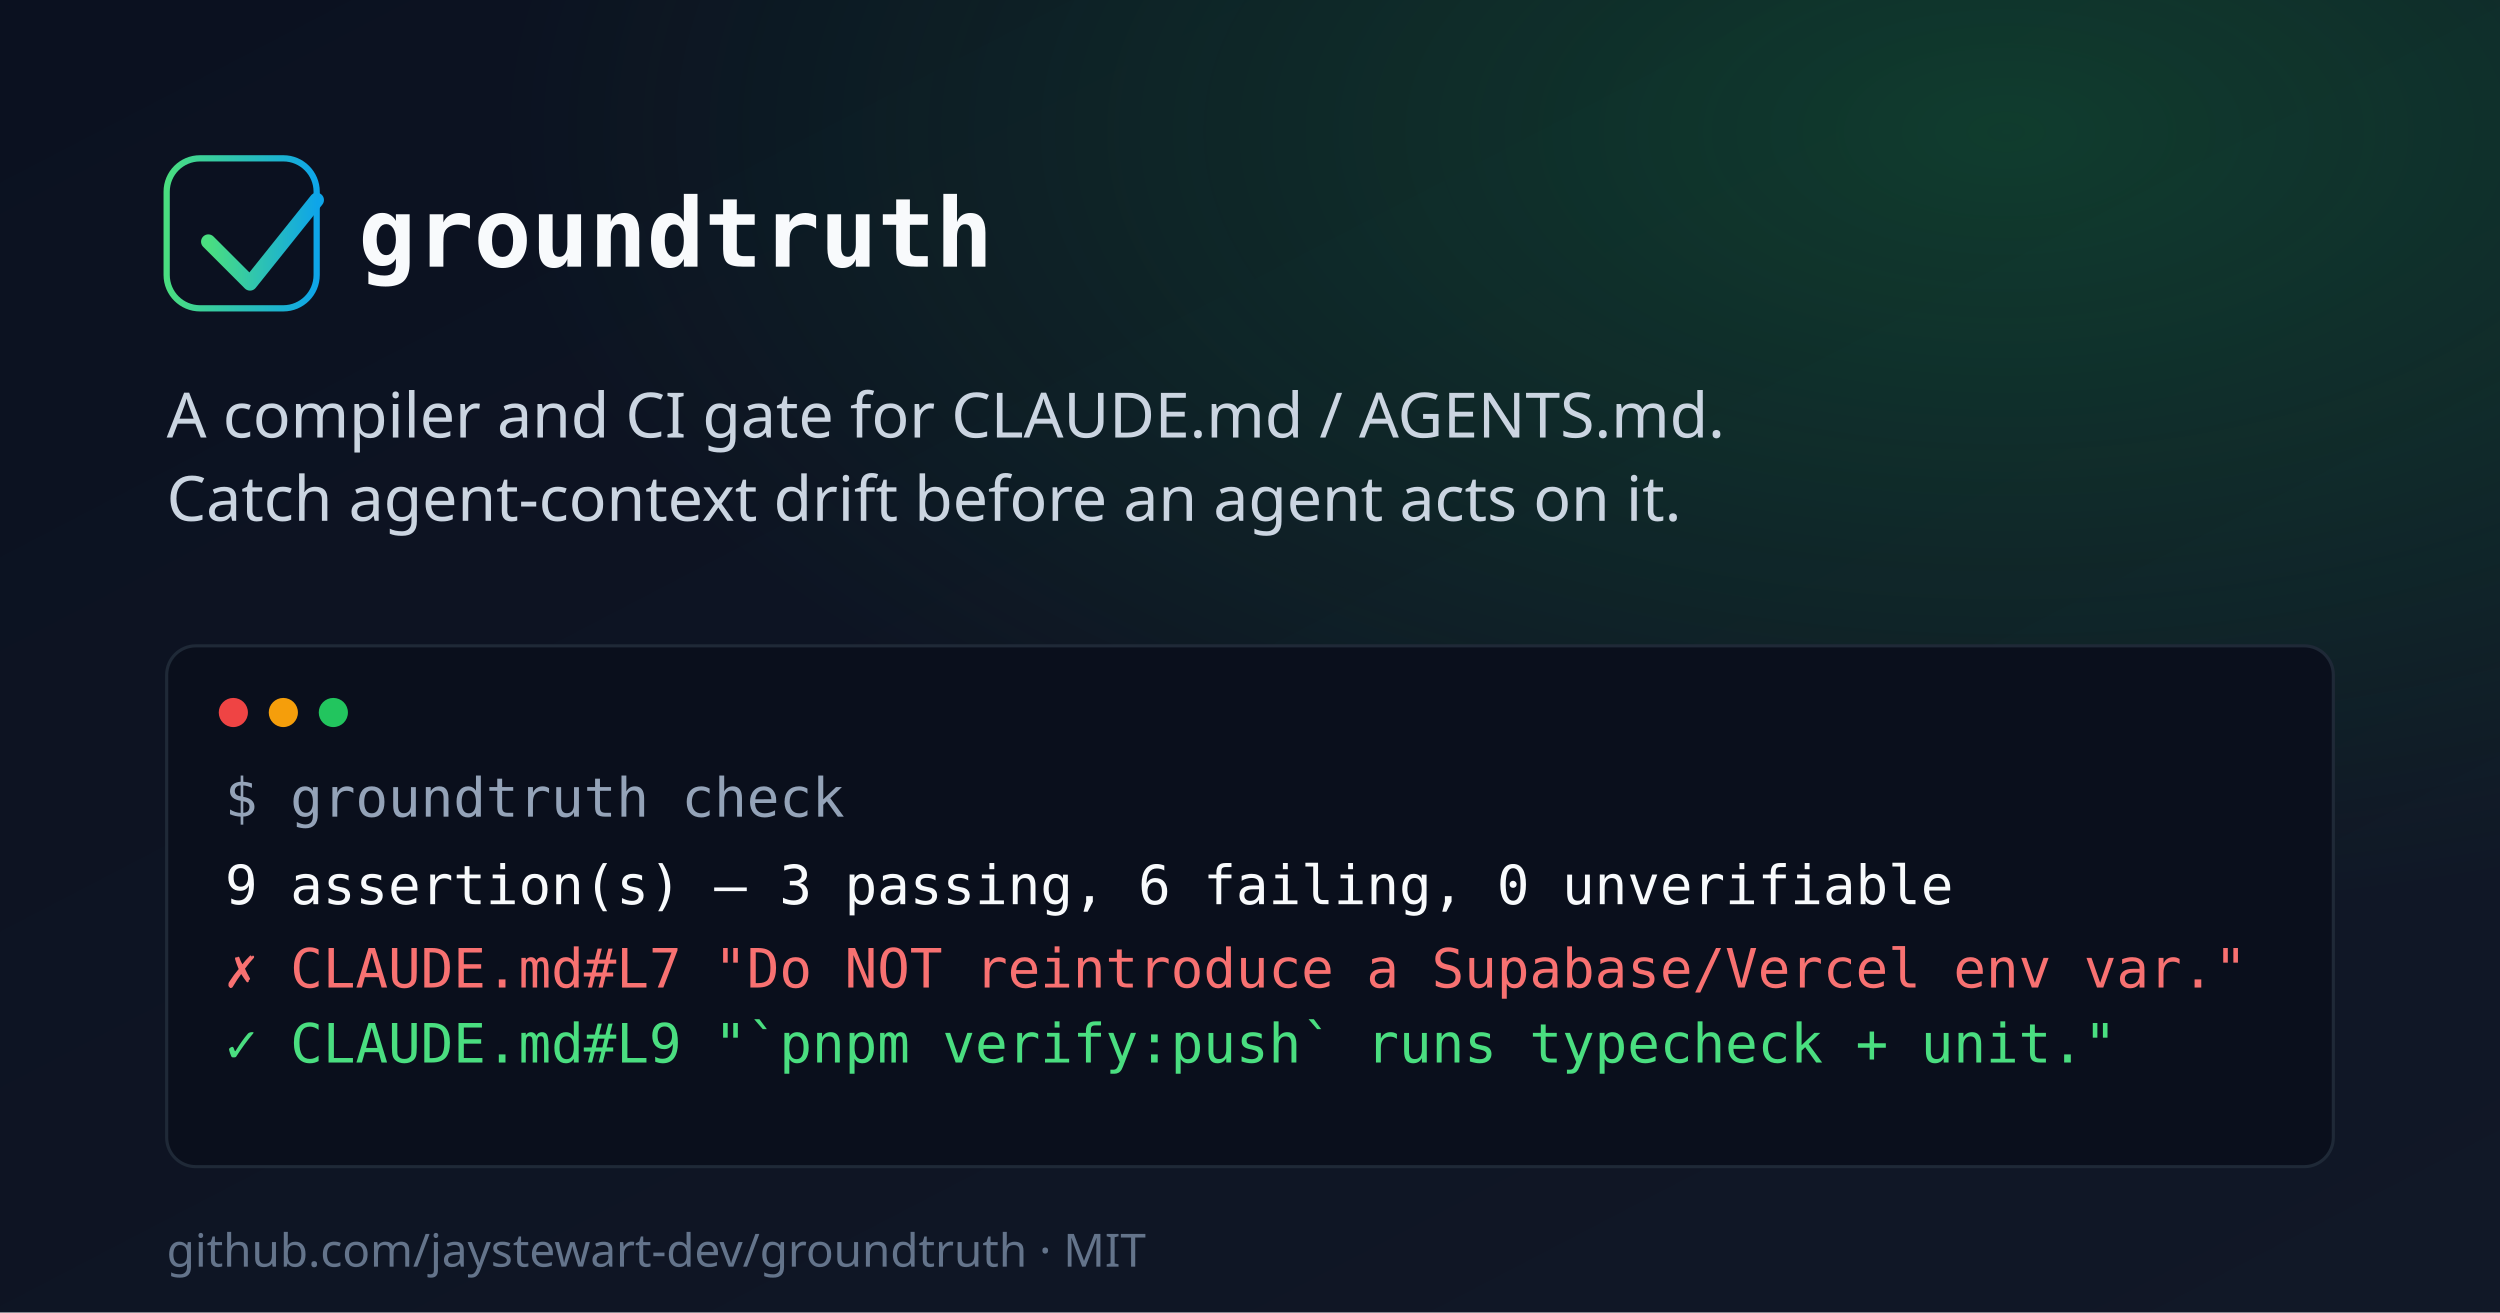
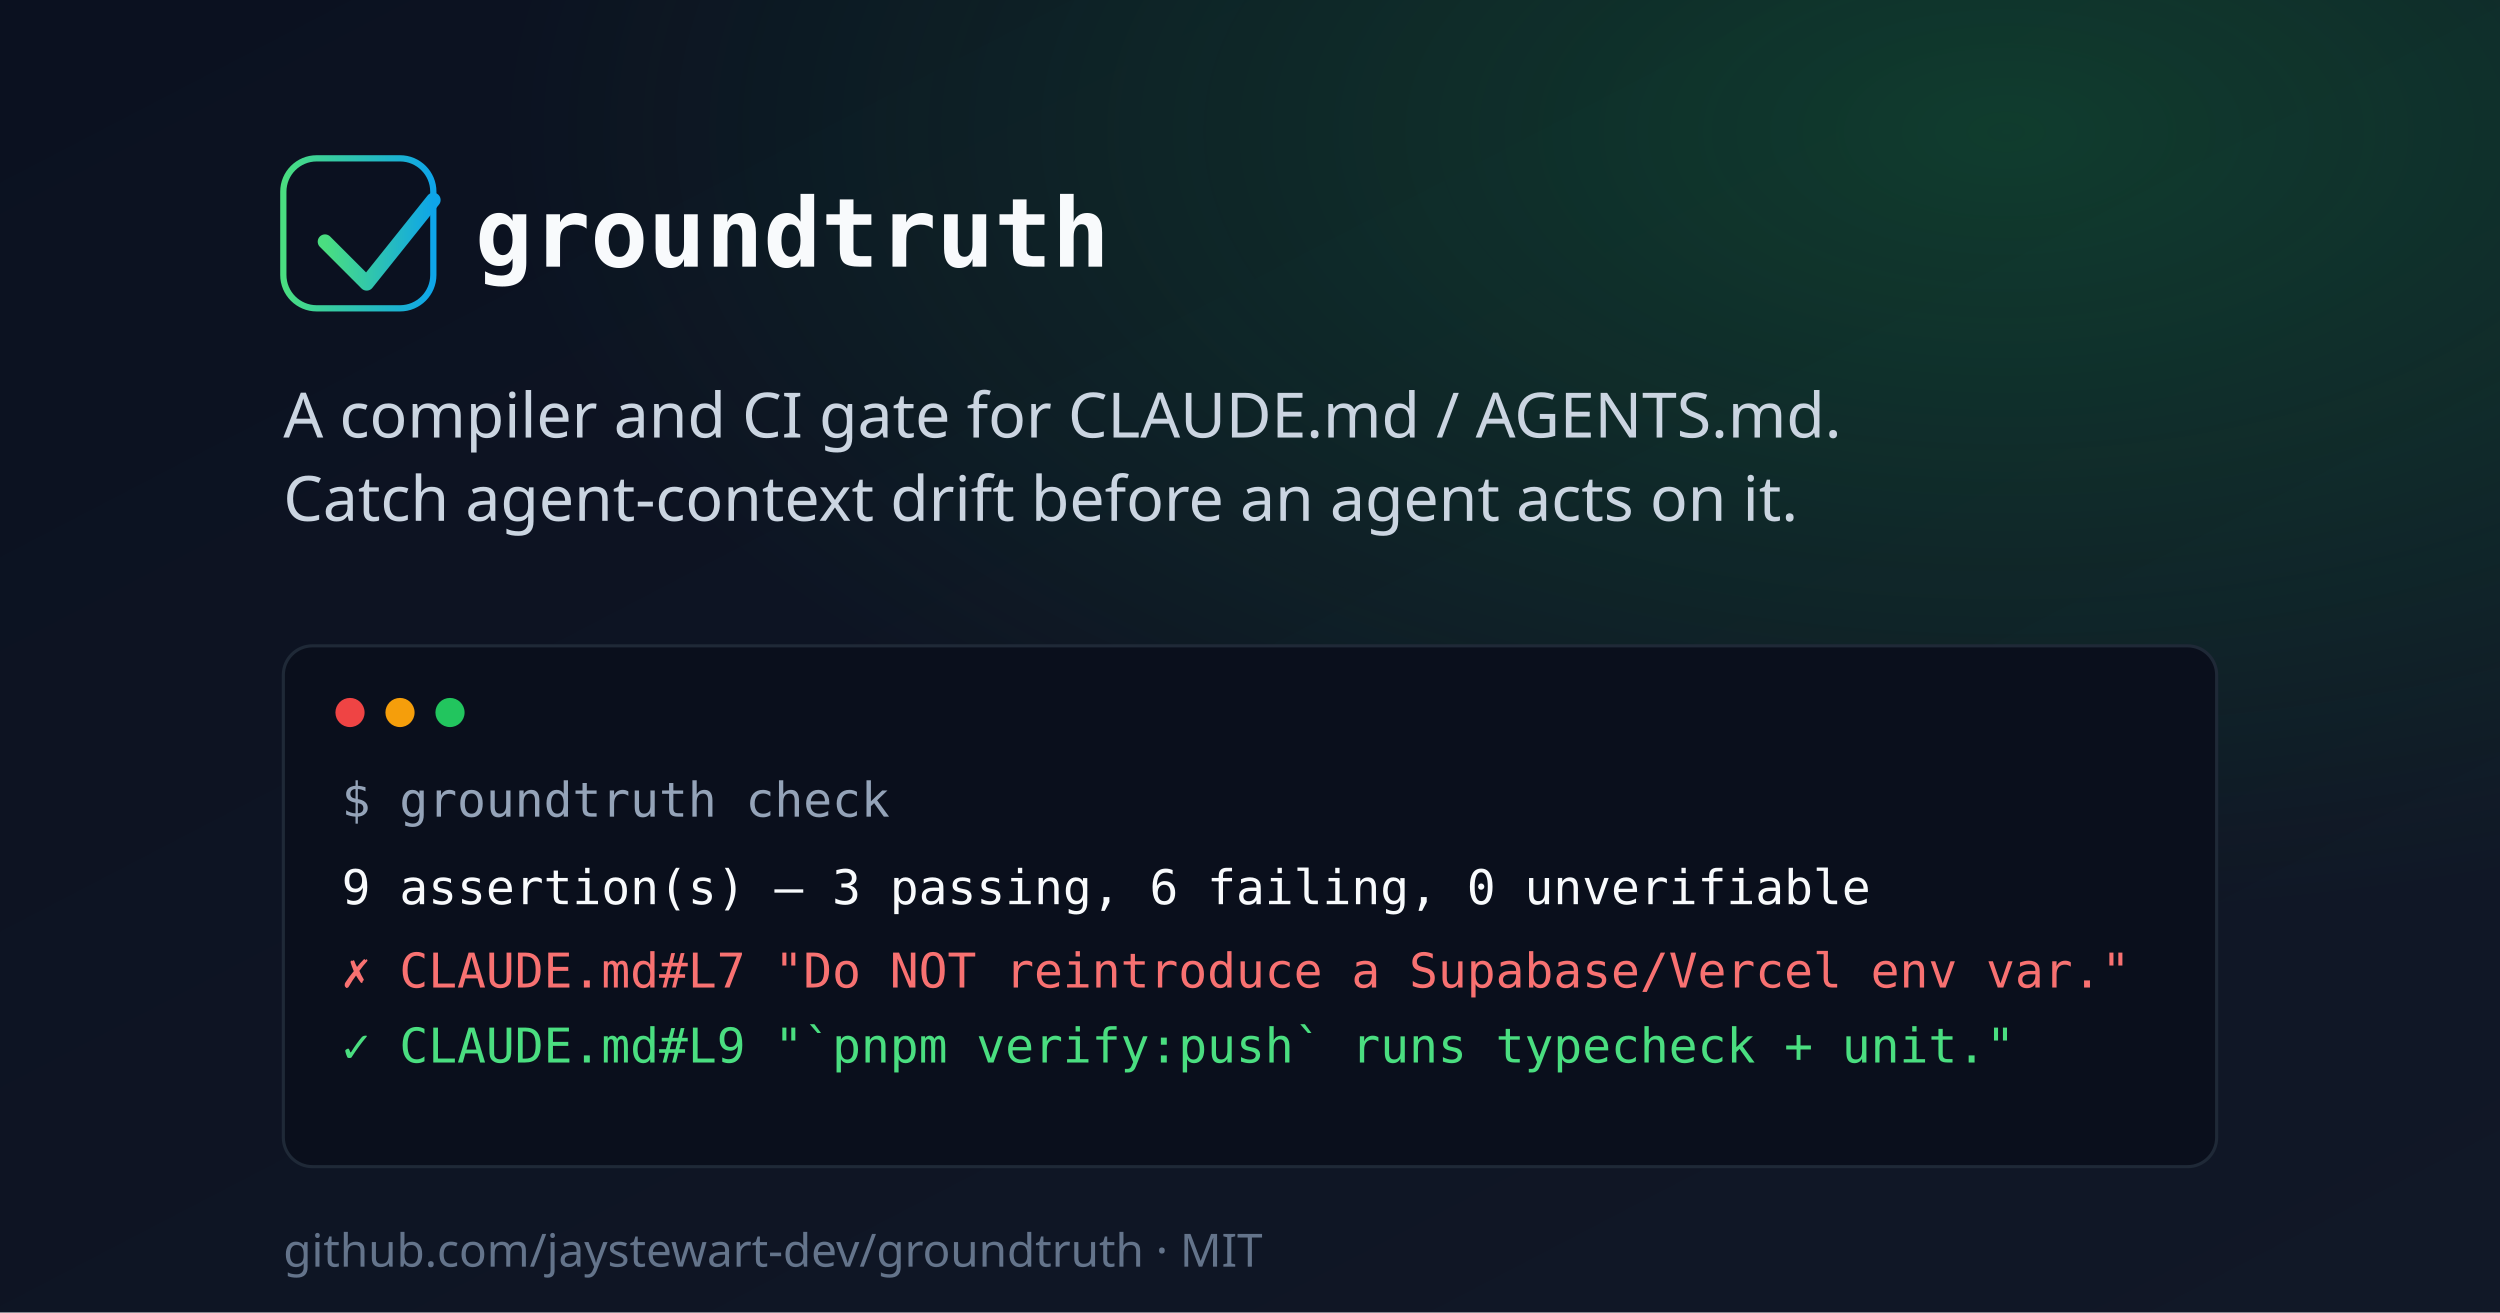
<svg xmlns="http://www.w3.org/2000/svg" width="1200" height="630" viewBox="0 0 1200 630">
  <defs>
    <linearGradient id="bg" x1="0" y1="0" x2="1" y2="1">
      <stop offset="0%" stop-color="#0b1120" />
      <stop offset="100%" stop-color="#111827" />
    </linearGradient>
    <linearGradient id="accent" x1="0" y1="0" x2="1" y2="0">
      <stop offset="0%" stop-color="#4ade80" />
      <stop offset="100%" stop-color="#0ea5e9" />
    </linearGradient>
    <radialGradient id="glow" cx="80%" cy="10%" r="60%">
      <stop offset="0%" stop-color="#16a34a" stop-opacity="0.28" />
      <stop offset="100%" stop-color="#16a34a" stop-opacity="0" />
    </radialGradient>
  </defs>
  <rect width="1200" height="630" fill="url(#bg)" />
  <rect width="1200" height="630" fill="url(#glow)" />
-   <rect x="80" y="76" width="72" height="72" rx="16" fill="#0b1120" stroke="url(#accent)" stroke-width="3" />
-   <path d="M100 116 L120 136 L152 96" fill="none" stroke="url(#accent)" stroke-width="7" stroke-linecap="round" stroke-linejoin="round" />
-   <text x="172" y="128" font-family="ui-monospace, SFMono-Regular, Menlo, monospace" font-size="46" fill="#f8fafc" font-weight="700">groundtruth</text>
-   <text x="80" y="210" font-family="ui-sans-serif, system-ui, sans-serif" font-size="30" fill="#cbd5e1">
+   <rect x="136" y="76" width="72" height="72" rx="16" fill="#0b1120" stroke="url(#accent)" stroke-width="3" />
+   <path d="M156 116 L176 136 L208 96" fill="none" stroke="url(#accent)" stroke-width="7" stroke-linecap="round" stroke-linejoin="round" />
+   <text x="228" y="128" font-family="ui-monospace, SFMono-Regular, Menlo, monospace" font-size="46" fill="#f8fafc" font-weight="700">groundtruth</text>
+   <text x="136" y="210" font-family="ui-sans-serif, system-ui, sans-serif" font-size="30" fill="#cbd5e1">
    A compiler and CI gate for CLAUDE.md / AGENTS.md.
  </text>
-   <text x="80" y="250" font-family="ui-sans-serif, system-ui, sans-serif" font-size="30" fill="#cbd5e1">
+   <text x="136" y="250" font-family="ui-sans-serif, system-ui, sans-serif" font-size="30" fill="#cbd5e1">
    Catch agent-context drift before an agent acts on it.
  </text>
-   <rect x="80" y="310" width="1040" height="250" rx="14" fill="#0a0f1c" stroke="#1f2937" stroke-width="1.5" />
-   <circle cx="112" cy="342" r="7" fill="#ef4444" />
-   <circle cx="136" cy="342" r="7" fill="#f59e0b" />
-   <circle cx="160" cy="342" r="7" fill="#22c55e" />
-   <g font-family="ui-monospace, SFMono-Regular, Menlo, monospace" font-size="26">
-     <text x="108" y="392" fill="#94a3b8">$ groundtruth check</text>
-     <text x="108" y="434" fill="#f8fafc">9 assertion(s) — 3 passing, 6 failing, 0 unverifiable</text>
-     <text x="108" y="474" fill="#f87171">✗ CLAUDE.md#L7  "Do NOT reintroduce a Supabase/Vercel env var."</text>
-     <text x="108" y="510" fill="#4ade80">✓ CLAUDE.md#L9  "`pnpm verify:push` runs typecheck + unit."</text>
+   <rect x="136" y="310" width="928" height="250" rx="14" fill="#0a0f1c" stroke="#1f2937" stroke-width="1.5" />
+   <circle cx="168" cy="342" r="7" fill="#ef4444" />
+   <circle cx="192" cy="342" r="7" fill="#f59e0b" />
+   <circle cx="216" cy="342" r="7" fill="#22c55e" />
+   <g font-family="ui-monospace, SFMono-Regular, Menlo, monospace" font-size="23">
+     <text x="164" y="392" fill="#94a3b8">$ groundtruth check</text>
+     <text x="164" y="434" fill="#f8fafc">9 assertion(s) — 3 passing, 6 failing, 0 unverifiable</text>
+     <text x="164" y="474" fill="#f87171">✗ CLAUDE.md#L7  "Do NOT reintroduce a Supabase/Vercel env var."</text>
+     <text x="164" y="510" fill="#4ade80">✓ CLAUDE.md#L9  "`pnpm verify:push` runs typecheck + unit."</text>
  </g>
-   <text x="80" y="608" font-family="ui-sans-serif, system-ui, sans-serif" font-size="22" fill="#64748b">github.com/jaystewart-dev/groundtruth · MIT</text>
+   <text x="136" y="608" font-family="ui-sans-serif, system-ui, sans-serif" font-size="22" fill="#64748b">github.com/jaystewart-dev/groundtruth · MIT</text>
</svg>
